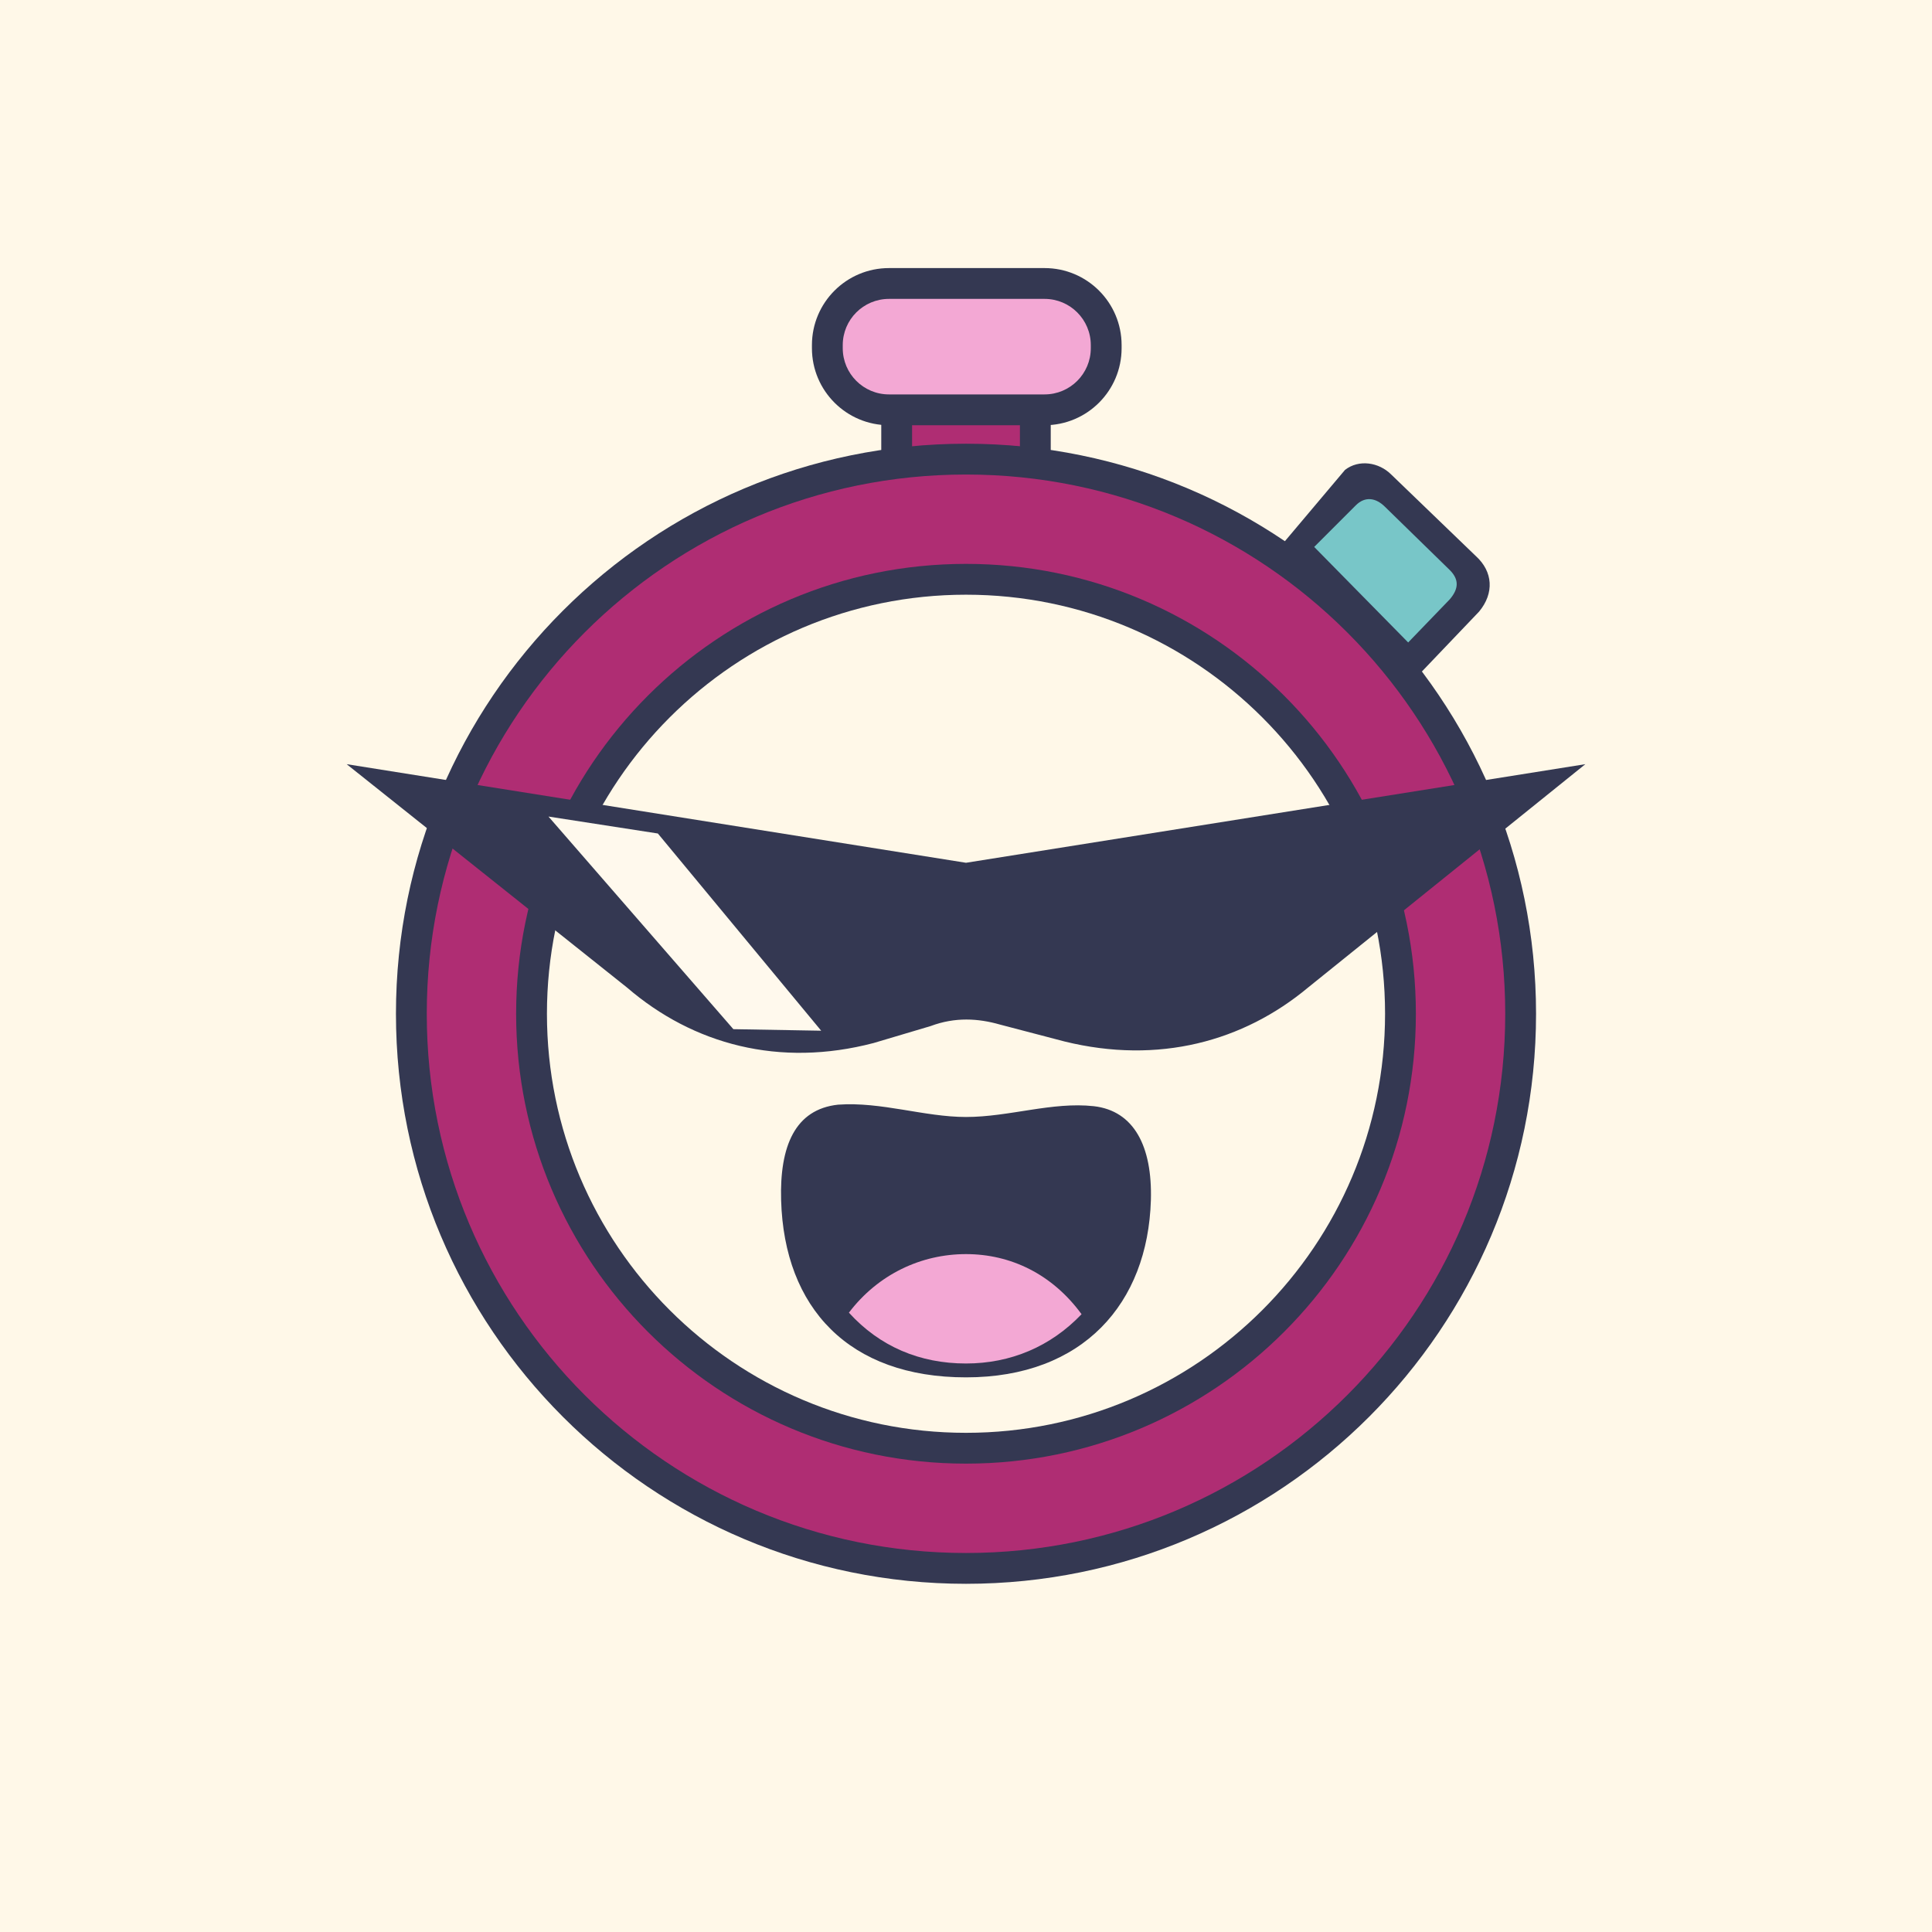
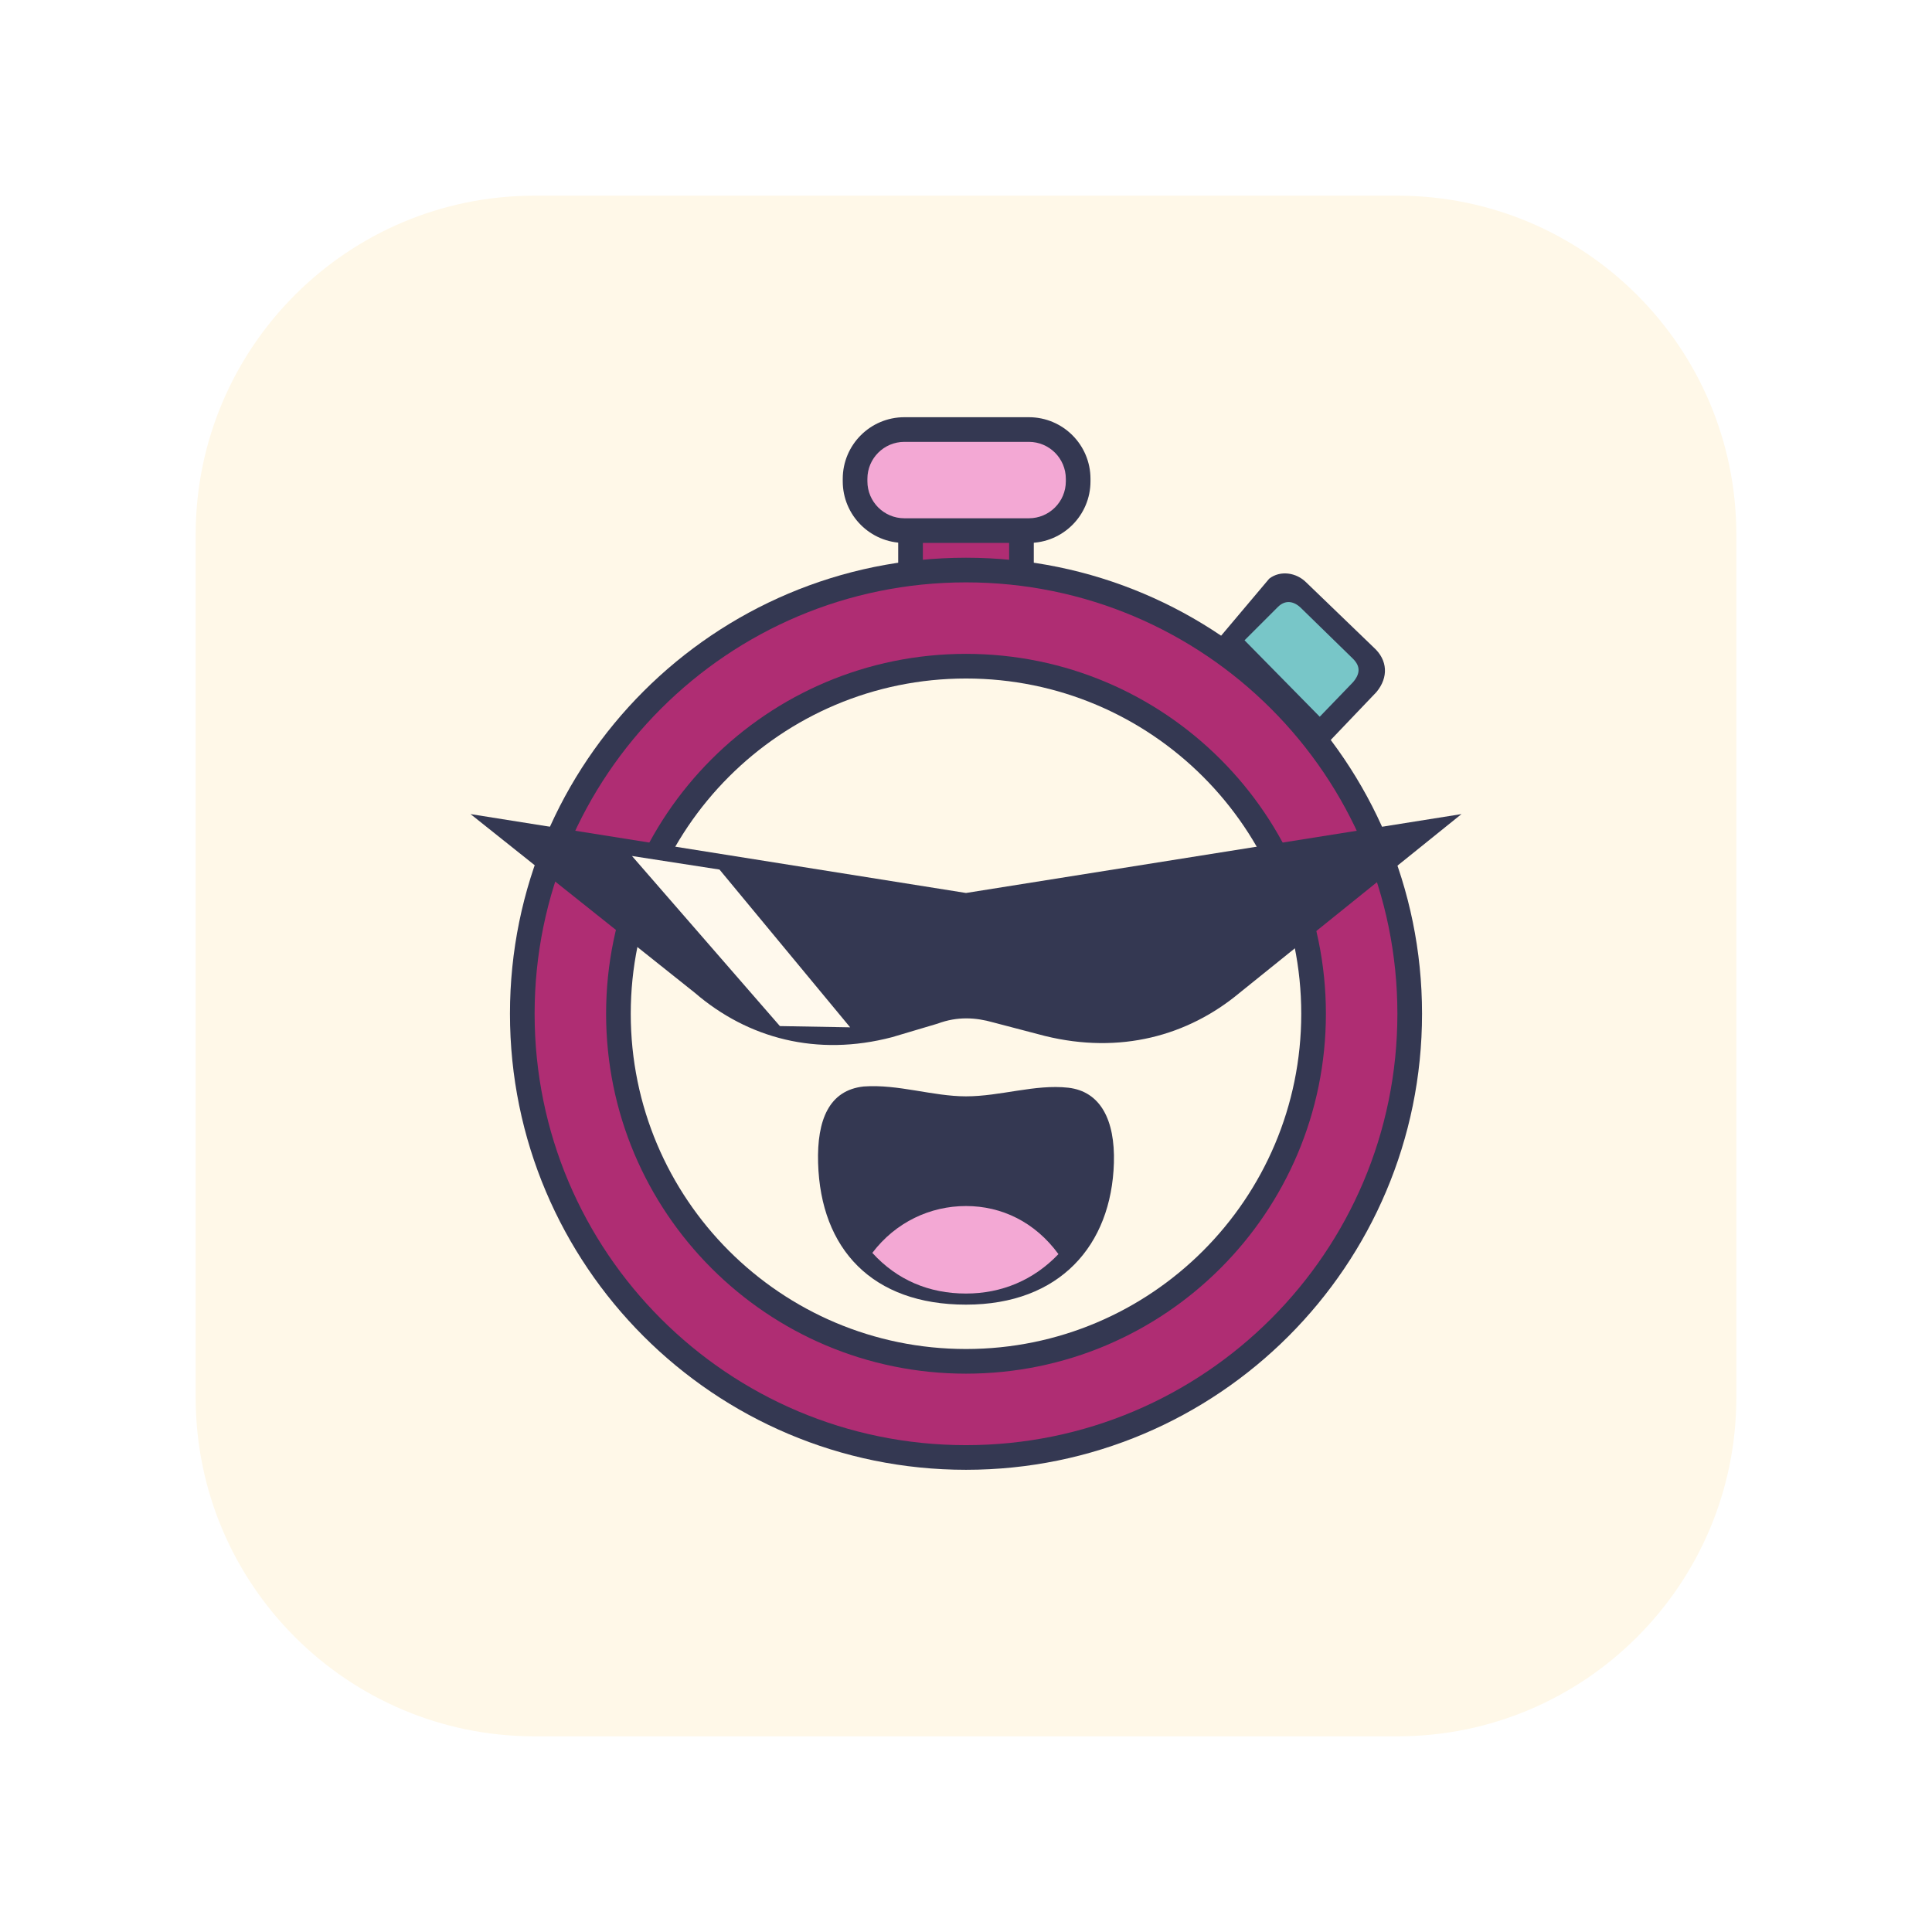
<svg xmlns="http://www.w3.org/2000/svg" viewBox="0 0 1254 1254">
-   <rect width="1254" height="1254" fill="#fff8e8" />
+   <rect x="127" y="127" width="1000" height="1000" rx="220" fill="#fff8e8" />
  <clipPath id="shine">
    <path d="m225 496 402 64 402-64-180 145c-42 35-97 50-158 35l-42-11c-14-4-29-5-45 1l-37 11c-61 16-117 1-160-36z" />
  </clipPath>
-   <path d="M572 246h110v72H572z" fill="#343852" />
-   <path d="M592 266h70v44h-70z" fill="#af2d73" />
-   <rect x="527" y="174" width="201" height="102" rx="50" fill="#343852" />
-   <rect x="547" y="194" width="161" height="62" rx="30" fill="#f3a8d4" />
-   <path d="M873 305c9-7 22-5 30 3l55 53c11 10 12 24 2 36l-42 44-88-85z" fill="#343852" />
-   <path d="M880 328c6-6 13-5 19 1l42 41c6 6 6 12 0 19l-27 28-61-62z" fill="#78c6c8" />
-   <circle cx="627" cy="658" r="370" fill="#343852" />
-   <circle cx="627" cy="658" r="350" fill="#af2d73" />
-   <circle cx="627" cy="658" r="292" fill="#343852" />
-   <circle cx="627" cy="658" r="272" fill="#fff8e8" />
-   <path d="m225 496 402 64 402-64-180 145c-42 35-97 50-158 35l-42-11c-14-4-29-5-45 1l-37 11c-61 16-117 1-160-36z" fill="#343852" />
-   <path d="m356 530 71 11 106 128-57-1z" clip-path="url(#shine)" fill="#fff9ed" />
-   <path d="M544 717c28-2 56 8 83 8 28 0 56-10 83-7 26 3 38 26 37 61-2 67-44 115-120 115s-118-45-120-115c-1-35 9-59 37-62z" fill="#343852" />
-   <path d="M551 852c19-25 47-38 76-38s56 13 75 39c-20 21-46 32-75 32-30 0-56-11-76-33z" fill="#f3a8d4" />
+   <g transform="translate(627 658) scale(0.8) translate(-627 -658)">
+     <path d="M572 246h110v72H572z" fill="#343852" />
+     <path d="M592 266h70v44h-70z" fill="#af2d73" />
+     <rect x="527" y="174" width="201" height="102" rx="50" fill="#343852" />
+     <rect x="547" y="194" width="161" height="62" rx="30" fill="#f3a8d4" />
+     <path d="M873 305c9-7 22-5 30 3l55 53c11 10 12 24 2 36l-42 44-88-85z" fill="#343852" />
+     <path d="M880 328c6-6 13-5 19 1l42 41c6 6 6 12 0 19l-27 28-61-62z" fill="#78c6c8" />
+     <circle cx="627" cy="658" r="370" fill="#343852" />
+     <circle cx="627" cy="658" r="350" fill="#af2d73" />
+     <circle cx="627" cy="658" r="292" fill="#343852" />
+     <circle cx="627" cy="658" r="272" fill="#fff8e8" />
+     <path d="m225 496 402 64 402-64-180 145c-42 35-97 50-158 35l-42-11c-14-4-29-5-45 1l-37 11c-61 16-117 1-160-36z" fill="#343852" />
+     <path d="m356 530 71 11 106 128-57-1z" clip-path="url(#shine)" fill="#fff9ed" />
+     <path d="M544 717c28-2 56 8 83 8 28 0 56-10 83-7 26 3 38 26 37 61-2 67-44 115-120 115s-118-45-120-115c-1-35 9-59 37-62z" fill="#343852" />
+     <path d="M551 852c19-25 47-38 76-38s56 13 75 39c-20 21-46 32-75 32-30 0-56-11-76-33z" fill="#f3a8d4" />
+   </g>
</svg>
